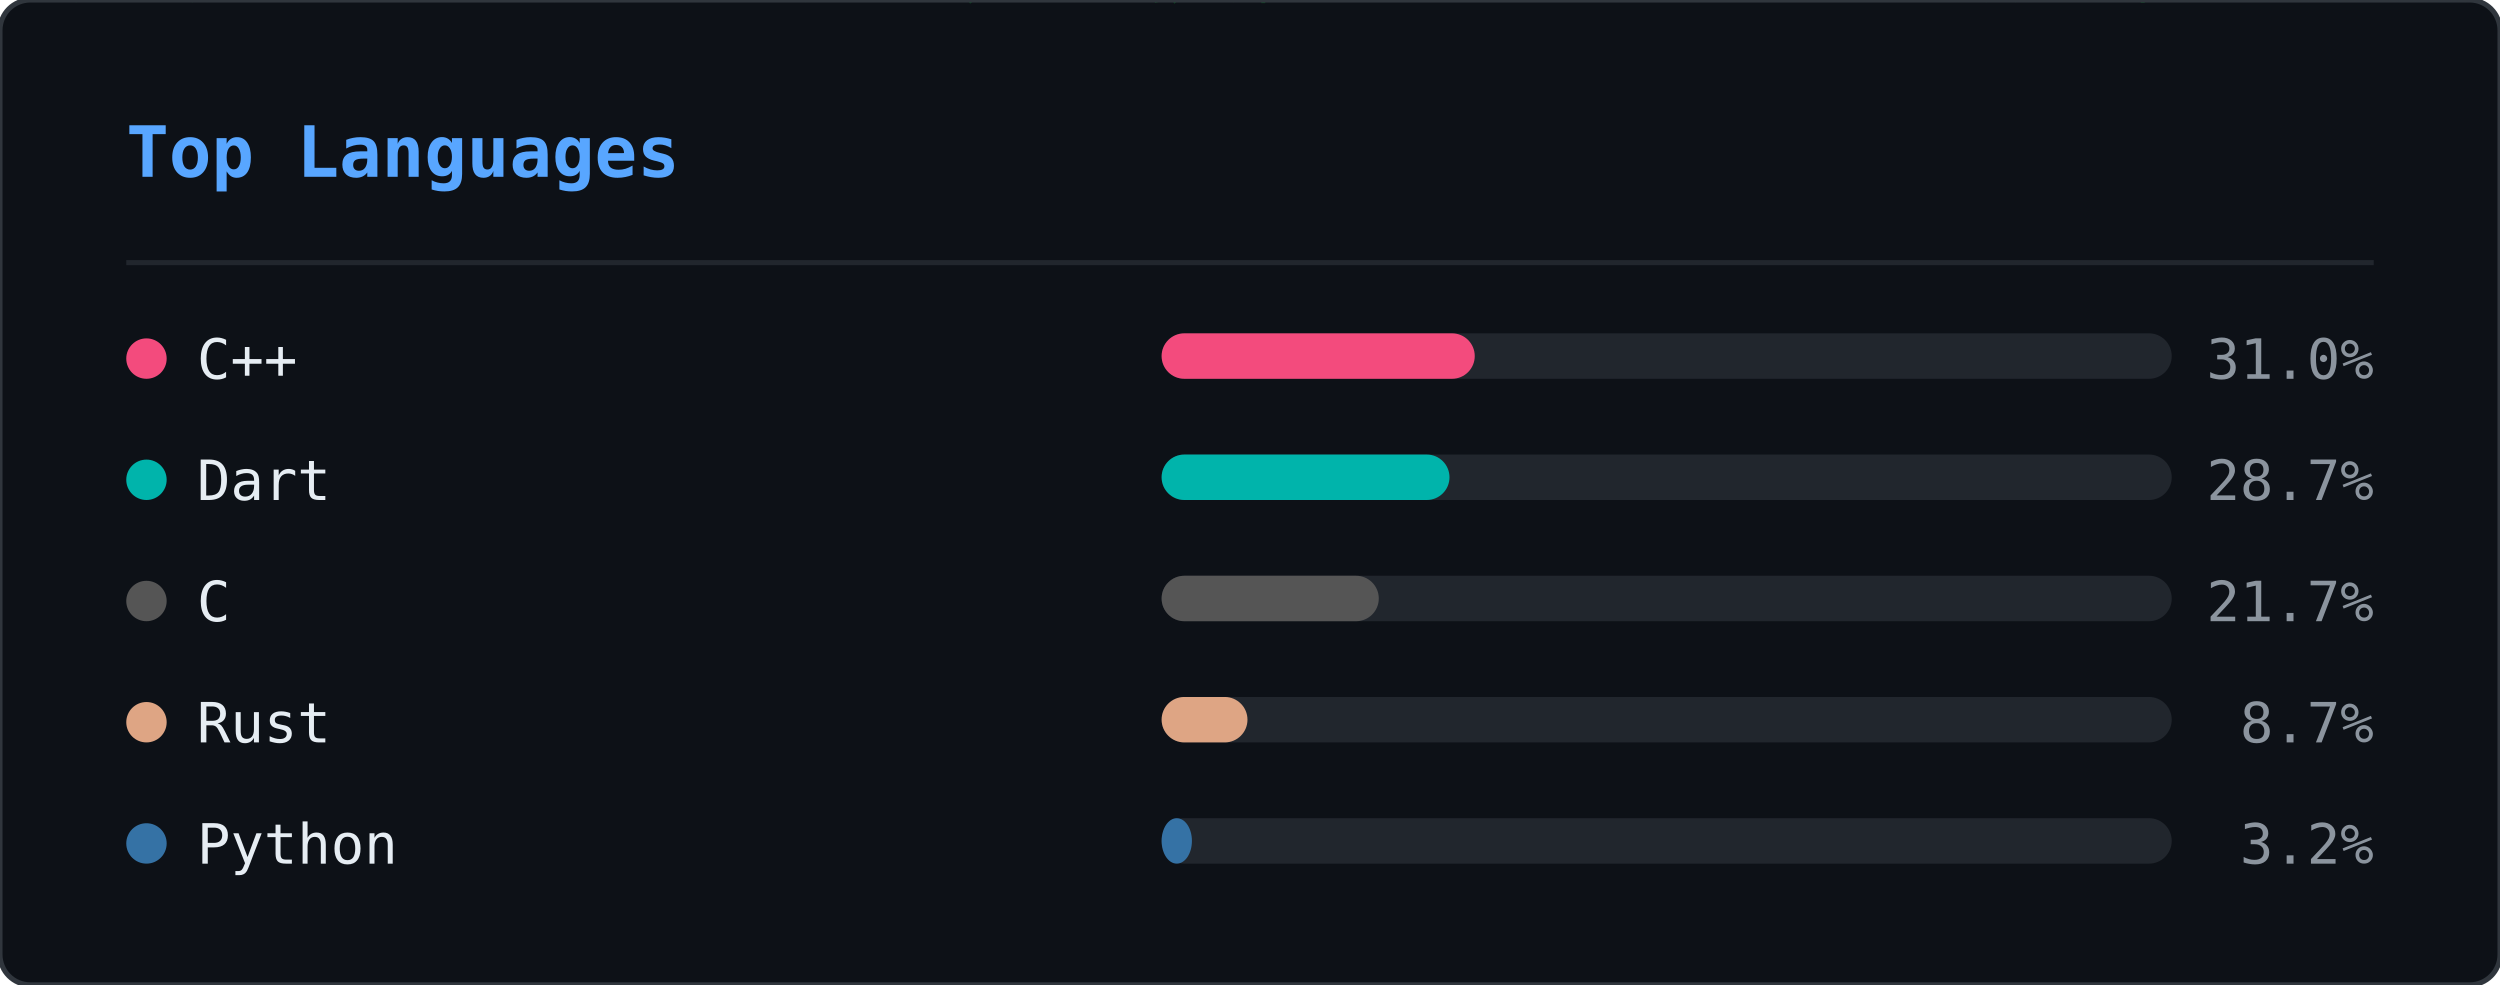
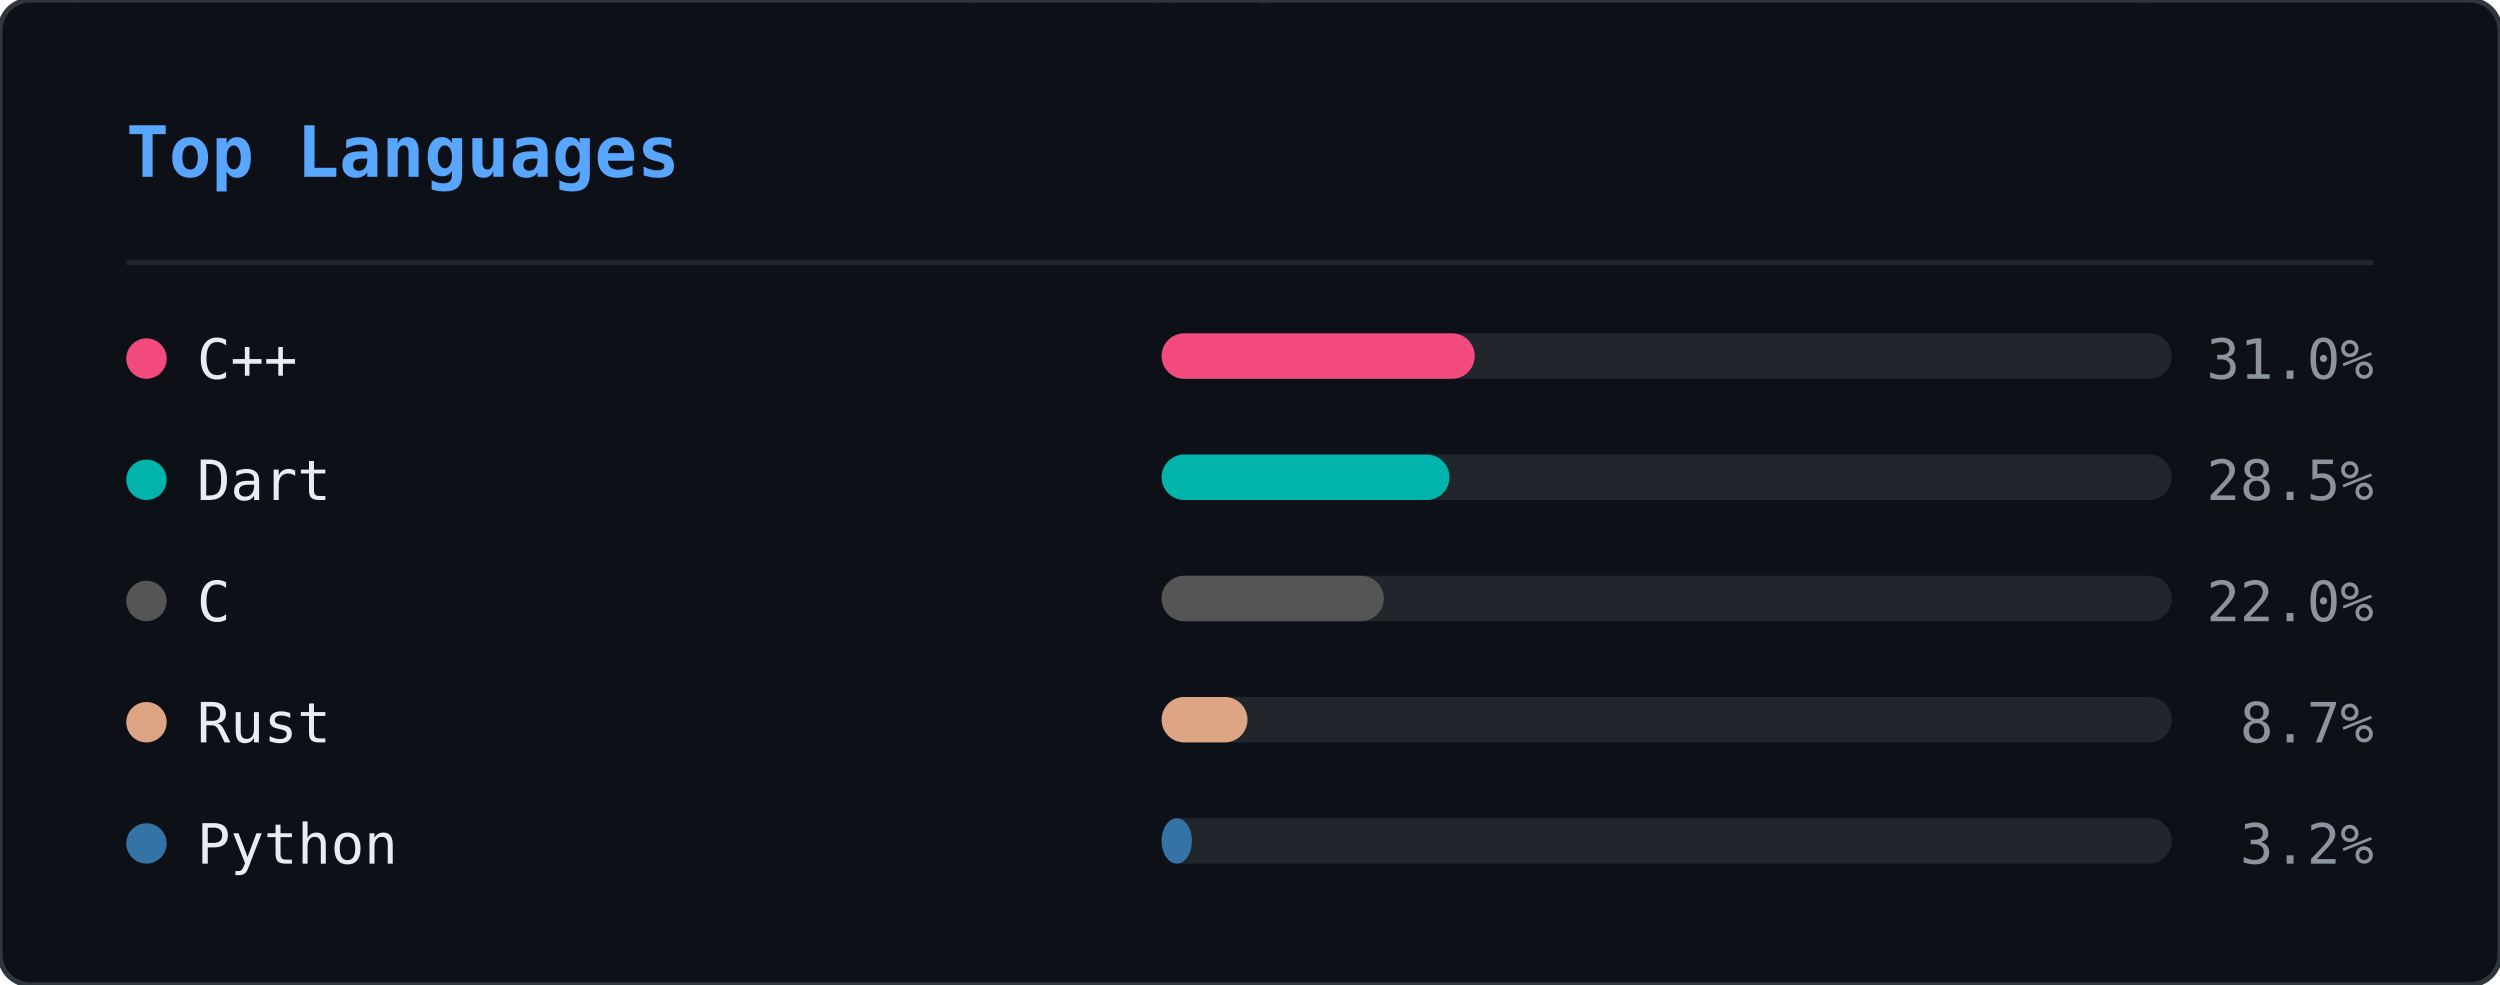
<svg xmlns="http://www.w3.org/2000/svg" width="495" height="195" viewBox="0 0 495 195">
  <defs>
    <clipPath id="ln-clip">
      <rect width="495" height="195" rx="6" />
    </clipPath>
  </defs>
  <rect width="495" height="195" rx="6" fill="#0d1117" />
  <g clip-path="url(#ln-clip)">
    <g opacity="0.22">
      <style>@keyframes ln0{from{transform:translateY(-88px)}to{transform:translateY(209px)}}@keyframes ln1{from{transform:translateY(-60px)}to{transform:translateY(209px)}}@keyframes ln2{from{transform:translateY(-88px)}to{transform:translateY(209px)}}@keyframes ln3{from{transform:translateY(-46px)}to{transform:translateY(209px)}}@keyframes ln4{from{transform:translateY(-46px)}to{transform:translateY(209px)}}@keyframes ln5{from{transform:translateY(-88px)}to{transform:translateY(209px)}}@keyframes ln6{from{transform:translateY(-60px)}to{transform:translateY(209px)}}@keyframes ln7{from{transform:translateY(-88px)}to{transform:translateY(209px)}}@keyframes ln8{from{transform:translateY(-60px)}to{transform:translateY(209px)}}@keyframes ln9{from{transform:translateY(-88px)}to{transform:translateY(209px)}}@keyframes ln10{from{transform:translateY(-60px)}to{transform:translateY(209px)}}@keyframes ln11{from{transform:translateY(-74px)}to{transform:translateY(209px)}}@keyframes ln12{from{transform:translateY(-46px)}to{transform:translateY(209px)}}@keyframes ln13{from{transform:translateY(-60px)}to{transform:translateY(209px)}}@keyframes ln14{from{transform:translateY(-46px)}to{transform:translateY(209px)}}@keyframes ln15{from{transform:translateY(-60px)}to{transform:translateY(209px)}}@keyframes ln16{from{transform:translateY(-46px)}to{transform:translateY(209px)}}@keyframes ln17{from{transform:translateY(-74px)}to{transform:translateY(209px)}}@keyframes ln18{from{transform:translateY(-88px)}to{transform:translateY(209px)}}@keyframes ln19{from{transform:translateY(-74px)}to{transform:translateY(209px)}}@keyframes ln20{from{transform:translateY(-74px)}to{transform:translateY(209px)}}@keyframes ln21{from{transform:translateY(-88px)}to{transform:translateY(209px)}}@keyframes ln22{from{transform:translateY(-60px)}to{transform:translateY(209px)}}@keyframes ln23{from{transform:translateY(-74px)}to{transform:translateY(209px)}}@keyframes ln24{from{transform:translateY(-46px)}to{transform:translateY(209px)}}@keyframes ln25{from{transform:translateY(-88px)}to{transform:translateY(209px)}}@keyframes ln26{from{transform:translateY(-46px)}to{transform:translateY(209px)}}@keyframes ln27{from{transform:translateY(-88px)}to{transform:translateY(209px)}}@keyframes ln28{from{transform:translateY(-46px)}to{transform:translateY(209px)}}@keyframes ln29{from{transform:translateY(-46px)}to{transform:translateY(209px)}}@keyframes ln30{from{transform:translateY(-88px)}to{transform:translateY(209px)}}@keyframes ln31{from{transform:translateY(-88px)}to{transform:translateY(209px)}}@keyframes ln32{from{transform:translateY(-46px)}to{transform:translateY(209px)}}@keyframes ln33{from{transform:translateY(-74px)}to{transform:translateY(209px)}}@keyframes ln34{from{transform:translateY(-46px)}to{transform:translateY(209px)}}@keyframes ln35{from{transform:translateY(-88px)}to{transform:translateY(209px)}}@keyframes ln36{from{transform:translateY(-46px)}to{transform:translateY(209px)}}@keyframes ln37{from{transform:translateY(-88px)}to{transform:translateY(209px)}}</style>
      <g style="animation:ln0 1.92s linear infinite;animation-delay:-0.55s">
        <text x="298" y="0" font-family="monospace" font-size="12" fill="#00ff41">8</text>
        <text x="298" y="-14" font-family="monospace" font-size="12" fill="#00ff41" opacity="0.86">ｼ</text>
        <text x="298" y="-28" font-family="monospace" font-size="12" fill="#00ff41" opacity="0.71">ﾁ</text>
        <text x="298" y="-42" font-family="monospace" font-size="12" fill="#00ff41" opacity="0.57">ﾜ</text>
        <text x="298" y="-56" font-family="monospace" font-size="12" fill="#00ff41" opacity="0.43">ﾏ</text>
        <text x="298" y="-70" font-family="monospace" font-size="12" fill="#00ff41" opacity="0.29">ｭ</text>
        <text x="298" y="-84" font-family="monospace" font-size="12" fill="#00ff41" opacity="0.14">ﾎ</text>
      </g>
      <g style="animation:ln1 2.21s linear infinite;animation-delay:-0.20s">
        <text x="124" y="0" font-family="monospace" font-size="12" fill="#00ff41">ﾐ</text>
        <text x="124" y="-14" font-family="monospace" font-size="12" fill="#00ff41" opacity="0.80">1</text>
        <text x="124" y="-28" font-family="monospace" font-size="12" fill="#00ff41" opacity="0.60">ﾏ</text>
        <text x="124" y="-42" font-family="monospace" font-size="12" fill="#00ff41" opacity="0.40">0</text>
        <text x="124" y="-56" font-family="monospace" font-size="12" fill="#00ff41" opacity="0.20">ﾖ</text>
      </g>
      <g style="animation:ln2 1.71s linear infinite;animation-delay:-0.07s">
        <text x="416" y="0" font-family="monospace" font-size="12" fill="#00ff41">ｽ</text>
        <text x="416" y="-14" font-family="monospace" font-size="12" fill="#00ff41" opacity="0.86">ﾎ</text>
        <text x="416" y="-28" font-family="monospace" font-size="12" fill="#00ff41" opacity="0.71">ﾒ</text>
        <text x="416" y="-42" font-family="monospace" font-size="12" fill="#00ff41" opacity="0.57">ｭ</text>
        <text x="416" y="-56" font-family="monospace" font-size="12" fill="#00ff41" opacity="0.43">ｿ</text>
        <text x="416" y="-70" font-family="monospace" font-size="12" fill="#00ff41" opacity="0.29">ﾋ</text>
        <text x="416" y="-84" font-family="monospace" font-size="12" fill="#00ff41" opacity="0.14">6</text>
      </g>
      <g style="animation:ln3 1.63s linear infinite;animation-delay:-1.08s">
        <text x="381" y="0" font-family="monospace" font-size="12" fill="#00ff41">6</text>
        <text x="381" y="-14" font-family="monospace" font-size="12" fill="#00ff41" opacity="0.75">ﾊ</text>
        <text x="381" y="-28" font-family="monospace" font-size="12" fill="#00ff41" opacity="0.50">ｿ</text>
        <text x="381" y="-42" font-family="monospace" font-size="12" fill="#00ff41" opacity="0.25">ﾙ</text>
      </g>
      <g style="animation:ln4 2.63s linear infinite;animation-delay:-2.44s">
        <text x="420" y="0" font-family="monospace" font-size="12" fill="#00ff41">ｮ</text>
        <text x="420" y="-14" font-family="monospace" font-size="12" fill="#00ff41" opacity="0.75">ｺ</text>
        <text x="420" y="-28" font-family="monospace" font-size="12" fill="#00ff41" opacity="0.50">1</text>
        <text x="420" y="-42" font-family="monospace" font-size="12" fill="#00ff41" opacity="0.25">ﾂ</text>
      </g>
      <g style="animation:ln5 3.00s linear infinite;animation-delay:-0.44s">
        <text x="486" y="0" font-family="monospace" font-size="12" fill="#00ff41">ｹ</text>
        <text x="486" y="-14" font-family="monospace" font-size="12" fill="#00ff41" opacity="0.86">ｺ</text>
        <text x="486" y="-28" font-family="monospace" font-size="12" fill="#00ff41" opacity="0.71">1</text>
        <text x="486" y="-42" font-family="monospace" font-size="12" fill="#00ff41" opacity="0.57">ﾗ</text>
        <text x="486" y="-56" font-family="monospace" font-size="12" fill="#00ff41" opacity="0.43">ｳ</text>
        <text x="486" y="-70" font-family="monospace" font-size="12" fill="#00ff41" opacity="0.29">ｨ</text>
        <text x="486" y="-84" font-family="monospace" font-size="12" fill="#00ff41" opacity="0.14">ｼ</text>
      </g>
      <g style="animation:ln6 2.16s linear infinite;animation-delay:-0.41s">
        <text x="67" y="0" font-family="monospace" font-size="12" fill="#00ff41">ﾚ</text>
        <text x="67" y="-14" font-family="monospace" font-size="12" fill="#00ff41" opacity="0.80">ｧ</text>
        <text x="67" y="-28" font-family="monospace" font-size="12" fill="#00ff41" opacity="0.60">ｴ</text>
        <text x="67" y="-42" font-family="monospace" font-size="12" fill="#00ff41" opacity="0.40">ﾓ</text>
        <text x="67" y="-56" font-family="monospace" font-size="12" fill="#00ff41" opacity="0.20">ﾆ</text>
      </g>
      <g style="animation:ln7 1.87s linear infinite;animation-delay:-1.37s">
        <text x="255" y="0" font-family="monospace" font-size="12" fill="#00ff41">ﾚ</text>
        <text x="255" y="-14" font-family="monospace" font-size="12" fill="#00ff41" opacity="0.86">ｩ</text>
        <text x="255" y="-28" font-family="monospace" font-size="12" fill="#00ff41" opacity="0.71">ｾ</text>
        <text x="255" y="-42" font-family="monospace" font-size="12" fill="#00ff41" opacity="0.57">ｲ</text>
        <text x="255" y="-56" font-family="monospace" font-size="12" fill="#00ff41" opacity="0.43">ﾖ</text>
        <text x="255" y="-70" font-family="monospace" font-size="12" fill="#00ff41" opacity="0.29">ﾊ</text>
        <text x="255" y="-84" font-family="monospace" font-size="12" fill="#00ff41" opacity="0.14">ｬ</text>
      </g>
      <g style="animation:ln8 2.84s linear infinite;animation-delay:-1.91s">
        <text x="47" y="0" font-family="monospace" font-size="12" fill="#00ff41">6</text>
        <text x="47" y="-14" font-family="monospace" font-size="12" fill="#00ff41" opacity="0.80">ｮ</text>
        <text x="47" y="-28" font-family="monospace" font-size="12" fill="#00ff41" opacity="0.60">ｦ</text>
        <text x="47" y="-42" font-family="monospace" font-size="12" fill="#00ff41" opacity="0.40">1</text>
        <text x="47" y="-56" font-family="monospace" font-size="12" fill="#00ff41" opacity="0.20">3</text>
      </g>
      <g style="animation:ln9 3.08s linear infinite;animation-delay:-0.39s">
        <text x="231" y="0" font-family="monospace" font-size="12" fill="#00ff41">ﾀ</text>
        <text x="231" y="-14" font-family="monospace" font-size="12" fill="#00ff41" opacity="0.86">ﾍ</text>
        <text x="231" y="-28" font-family="monospace" font-size="12" fill="#00ff41" opacity="0.71">ｼ</text>
        <text x="231" y="-42" font-family="monospace" font-size="12" fill="#00ff41" opacity="0.57">ｵ</text>
        <text x="231" y="-56" font-family="monospace" font-size="12" fill="#00ff41" opacity="0.43">ｲ</text>
        <text x="231" y="-70" font-family="monospace" font-size="12" fill="#00ff41" opacity="0.29">ﾇ</text>
        <text x="231" y="-84" font-family="monospace" font-size="12" fill="#00ff41" opacity="0.14">ｪ</text>
      </g>
      <g style="animation:ln10 1.63s linear infinite;animation-delay:-0.17s">
        <text x="247" y="0" font-family="monospace" font-size="12" fill="#00ff41">ｨ</text>
        <text x="247" y="-14" font-family="monospace" font-size="12" fill="#00ff41" opacity="0.80">ｹ</text>
        <text x="247" y="-28" font-family="monospace" font-size="12" fill="#00ff41" opacity="0.60">ｴ</text>
        <text x="247" y="-42" font-family="monospace" font-size="12" fill="#00ff41" opacity="0.40">ﾇ</text>
        <text x="247" y="-56" font-family="monospace" font-size="12" fill="#00ff41" opacity="0.20">ﾜ</text>
      </g>
      <g style="animation:ln11 1.73s linear infinite;animation-delay:-0.09s">
        <text x="93" y="0" font-family="monospace" font-size="12" fill="#00ff41">ｴ</text>
        <text x="93" y="-14" font-family="monospace" font-size="12" fill="#00ff41" opacity="0.83">ｽ</text>
        <text x="93" y="-28" font-family="monospace" font-size="12" fill="#00ff41" opacity="0.67">1</text>
        <text x="93" y="-42" font-family="monospace" font-size="12" fill="#00ff41" opacity="0.50">ｴ</text>
        <text x="93" y="-56" font-family="monospace" font-size="12" fill="#00ff41" opacity="0.33">ｿ</text>
        <text x="93" y="-70" font-family="monospace" font-size="12" fill="#00ff41" opacity="0.17">ﾐ</text>
      </g>
      <g style="animation:ln12 1.75s linear infinite;animation-delay:-1.15s">
        <text x="316" y="0" font-family="monospace" font-size="12" fill="#00ff41">ﾒ</text>
        <text x="316" y="-14" font-family="monospace" font-size="12" fill="#00ff41" opacity="0.75">ﾒ</text>
        <text x="316" y="-28" font-family="monospace" font-size="12" fill="#00ff41" opacity="0.50">ｽ</text>
        <text x="316" y="-42" font-family="monospace" font-size="12" fill="#00ff41" opacity="0.25">ﾖ</text>
      </g>
      <g style="animation:ln13 2.67s linear infinite;animation-delay:-1.76s">
        <text x="242" y="0" font-family="monospace" font-size="12" fill="#00ff41">ｳ</text>
        <text x="242" y="-14" font-family="monospace" font-size="12" fill="#00ff41" opacity="0.80">ﾋ</text>
        <text x="242" y="-28" font-family="monospace" font-size="12" fill="#00ff41" opacity="0.60">ﾃ</text>
        <text x="242" y="-42" font-family="monospace" font-size="12" fill="#00ff41" opacity="0.40">ﾏ</text>
        <text x="242" y="-56" font-family="monospace" font-size="12" fill="#00ff41" opacity="0.20">8</text>
      </g>
      <g style="animation:ln14 1.82s linear infinite;animation-delay:-0.57s">
        <text x="141" y="0" font-family="monospace" font-size="12" fill="#00ff41">ｿ</text>
        <text x="141" y="-14" font-family="monospace" font-size="12" fill="#00ff41" opacity="0.75">ｾ</text>
        <text x="141" y="-28" font-family="monospace" font-size="12" fill="#00ff41" opacity="0.50">ｶ</text>
        <text x="141" y="-42" font-family="monospace" font-size="12" fill="#00ff41" opacity="0.25">ｾ</text>
      </g>
      <g style="animation:ln15 1.77s linear infinite;animation-delay:-0.92s">
        <text x="146" y="0" font-family="monospace" font-size="12" fill="#00ff41">6</text>
        <text x="146" y="-14" font-family="monospace" font-size="12" fill="#00ff41" opacity="0.80">ﾕ</text>
        <text x="146" y="-28" font-family="monospace" font-size="12" fill="#00ff41" opacity="0.60">ﾕ</text>
        <text x="146" y="-42" font-family="monospace" font-size="12" fill="#00ff41" opacity="0.40">ｳ</text>
        <text x="146" y="-56" font-family="monospace" font-size="12" fill="#00ff41" opacity="0.20">8</text>
      </g>
      <g style="animation:ln16 3.13s linear infinite;animation-delay:-1.71s">
        <text x="108" y="0" font-family="monospace" font-size="12" fill="#00ff41">ﾅ</text>
        <text x="108" y="-14" font-family="monospace" font-size="12" fill="#00ff41" opacity="0.75">ﾖ</text>
        <text x="108" y="-28" font-family="monospace" font-size="12" fill="#00ff41" opacity="0.50">ﾊ</text>
        <text x="108" y="-42" font-family="monospace" font-size="12" fill="#00ff41" opacity="0.25">ｷ</text>
      </g>
      <g style="animation:ln17 2.68s linear infinite;animation-delay:-0.16s">
        <text x="327" y="0" font-family="monospace" font-size="12" fill="#00ff41">6</text>
        <text x="327" y="-14" font-family="monospace" font-size="12" fill="#00ff41" opacity="0.83">ﾕ</text>
        <text x="327" y="-28" font-family="monospace" font-size="12" fill="#00ff41" opacity="0.67">6</text>
        <text x="327" y="-42" font-family="monospace" font-size="12" fill="#00ff41" opacity="0.50">1</text>
        <text x="327" y="-56" font-family="monospace" font-size="12" fill="#00ff41" opacity="0.33">9</text>
        <text x="327" y="-70" font-family="monospace" font-size="12" fill="#00ff41" opacity="0.17">ｩ</text>
      </g>
      <g style="animation:ln18 3.20s linear infinite;animation-delay:-2.67s">
        <text x="32" y="0" font-family="monospace" font-size="12" fill="#00ff41">9</text>
        <text x="32" y="-14" font-family="monospace" font-size="12" fill="#00ff41" opacity="0.86">3</text>
        <text x="32" y="-28" font-family="monospace" font-size="12" fill="#00ff41" opacity="0.71">ｦ</text>
        <text x="32" y="-42" font-family="monospace" font-size="12" fill="#00ff41" opacity="0.57">ｶ</text>
        <text x="32" y="-56" font-family="monospace" font-size="12" fill="#00ff41" opacity="0.43">ﾛ</text>
        <text x="32" y="-70" font-family="monospace" font-size="12" fill="#00ff41" opacity="0.29">1</text>
        <text x="32" y="-84" font-family="monospace" font-size="12" fill="#00ff41" opacity="0.14">7</text>
      </g>
      <g style="animation:ln19 2.25s linear infinite;animation-delay:-1.73s">
        <text x="478" y="0" font-family="monospace" font-size="12" fill="#00ff41">ｭ</text>
        <text x="478" y="-14" font-family="monospace" font-size="12" fill="#00ff41" opacity="0.83">4</text>
        <text x="478" y="-28" font-family="monospace" font-size="12" fill="#00ff41" opacity="0.67">ﾍ</text>
        <text x="478" y="-42" font-family="monospace" font-size="12" fill="#00ff41" opacity="0.50">4</text>
        <text x="478" y="-56" font-family="monospace" font-size="12" fill="#00ff41" opacity="0.33">7</text>
        <text x="478" y="-70" font-family="monospace" font-size="12" fill="#00ff41" opacity="0.17">ｩ</text>
      </g>
      <g style="animation:ln20 2.48s linear infinite;animation-delay:-1.57s">
        <text x="211" y="0" font-family="monospace" font-size="12" fill="#00ff41">ﾂ</text>
        <text x="211" y="-14" font-family="monospace" font-size="12" fill="#00ff41" opacity="0.83">ﾋ</text>
        <text x="211" y="-28" font-family="monospace" font-size="12" fill="#00ff41" opacity="0.67">ｪ</text>
        <text x="211" y="-42" font-family="monospace" font-size="12" fill="#00ff41" opacity="0.50">ｮ</text>
        <text x="211" y="-56" font-family="monospace" font-size="12" fill="#00ff41" opacity="0.33">ﾓ</text>
        <text x="211" y="-70" font-family="monospace" font-size="12" fill="#00ff41" opacity="0.17">3</text>
      </g>
      <g style="animation:ln21 2.16s linear infinite;animation-delay:-1.63s">
        <text x="213" y="0" font-family="monospace" font-size="12" fill="#00ff41">ｾ</text>
        <text x="213" y="-14" font-family="monospace" font-size="12" fill="#00ff41" opacity="0.86">ﾕ</text>
        <text x="213" y="-28" font-family="monospace" font-size="12" fill="#00ff41" opacity="0.71">ｩ</text>
        <text x="213" y="-42" font-family="monospace" font-size="12" fill="#00ff41" opacity="0.57">3</text>
        <text x="213" y="-56" font-family="monospace" font-size="12" fill="#00ff41" opacity="0.43">ｽ</text>
        <text x="213" y="-70" font-family="monospace" font-size="12" fill="#00ff41" opacity="0.29">ﾄ</text>
        <text x="213" y="-84" font-family="monospace" font-size="12" fill="#00ff41" opacity="0.14">ﾔ</text>
      </g>
      <g style="animation:ln22 3.05s linear infinite;animation-delay:-2.67s">
        <text x="35" y="0" font-family="monospace" font-size="12" fill="#00ff41">ｷ</text>
        <text x="35" y="-14" font-family="monospace" font-size="12" fill="#00ff41" opacity="0.80">ﾆ</text>
        <text x="35" y="-28" font-family="monospace" font-size="12" fill="#00ff41" opacity="0.60">ｷ</text>
        <text x="35" y="-42" font-family="monospace" font-size="12" fill="#00ff41" opacity="0.40">ｮ</text>
        <text x="35" y="-56" font-family="monospace" font-size="12" fill="#00ff41" opacity="0.20">ﾚ</text>
      </g>
      <g style="animation:ln23 2.84s linear infinite;animation-delay:-2.45s">
        <text x="279" y="0" font-family="monospace" font-size="12" fill="#00ff41">ﾉ</text>
        <text x="279" y="-14" font-family="monospace" font-size="12" fill="#00ff41" opacity="0.83">9</text>
        <text x="279" y="-28" font-family="monospace" font-size="12" fill="#00ff41" opacity="0.67">ｻ</text>
        <text x="279" y="-42" font-family="monospace" font-size="12" fill="#00ff41" opacity="0.50">0</text>
        <text x="279" y="-56" font-family="monospace" font-size="12" fill="#00ff41" opacity="0.33">ｺ</text>
        <text x="279" y="-70" font-family="monospace" font-size="12" fill="#00ff41" opacity="0.17">ｻ</text>
      </g>
      <g style="animation:ln24 3.12s linear infinite;animation-delay:-2.03s">
        <text x="12" y="0" font-family="monospace" font-size="12" fill="#00ff41">ｷ</text>
        <text x="12" y="-14" font-family="monospace" font-size="12" fill="#00ff41" opacity="0.75">1</text>
        <text x="12" y="-28" font-family="monospace" font-size="12" fill="#00ff41" opacity="0.50">ﾘ</text>
        <text x="12" y="-42" font-family="monospace" font-size="12" fill="#00ff41" opacity="0.25">ﾛ</text>
      </g>
      <g style="animation:ln25 1.90s linear infinite;animation-delay:-1.89s">
        <text x="397" y="0" font-family="monospace" font-size="12" fill="#00ff41">ｹ</text>
        <text x="397" y="-14" font-family="monospace" font-size="12" fill="#00ff41" opacity="0.86">ﾏ</text>
        <text x="397" y="-28" font-family="monospace" font-size="12" fill="#00ff41" opacity="0.71">ﾊ</text>
        <text x="397" y="-42" font-family="monospace" font-size="12" fill="#00ff41" opacity="0.57">ﾇ</text>
        <text x="397" y="-56" font-family="monospace" font-size="12" fill="#00ff41" opacity="0.43">ｵ</text>
        <text x="397" y="-70" font-family="monospace" font-size="12" fill="#00ff41" opacity="0.29">ﾘ</text>
        <text x="397" y="-84" font-family="monospace" font-size="12" fill="#00ff41" opacity="0.14">ｸ</text>
      </g>
      <g style="animation:ln26 3.18s linear infinite;animation-delay:-2.34s">
        <text x="391" y="0" font-family="monospace" font-size="12" fill="#00ff41">ｳ</text>
        <text x="391" y="-14" font-family="monospace" font-size="12" fill="#00ff41" opacity="0.75">ﾚ</text>
        <text x="391" y="-28" font-family="monospace" font-size="12" fill="#00ff41" opacity="0.50">ﾍ</text>
        <text x="391" y="-42" font-family="monospace" font-size="12" fill="#00ff41" opacity="0.25">ｸ</text>
      </g>
      <g style="animation:ln27 1.74s linear infinite;animation-delay:-1.68s">
        <text x="84" y="0" font-family="monospace" font-size="12" fill="#00ff41">7</text>
        <text x="84" y="-14" font-family="monospace" font-size="12" fill="#00ff41" opacity="0.86">ｪ</text>
        <text x="84" y="-28" font-family="monospace" font-size="12" fill="#00ff41" opacity="0.71">ｯ</text>
        <text x="84" y="-42" font-family="monospace" font-size="12" fill="#00ff41" opacity="0.57">3</text>
        <text x="84" y="-56" font-family="monospace" font-size="12" fill="#00ff41" opacity="0.43">0</text>
        <text x="84" y="-70" font-family="monospace" font-size="12" fill="#00ff41" opacity="0.29">ﾂ</text>
        <text x="84" y="-84" font-family="monospace" font-size="12" fill="#00ff41" opacity="0.14">ﾙ</text>
      </g>
      <g style="animation:ln28 2.78s linear infinite;animation-delay:-1.12s">
        <text x="190" y="0" font-family="monospace" font-size="12" fill="#00ff41">ｯ</text>
        <text x="190" y="-14" font-family="monospace" font-size="12" fill="#00ff41" opacity="0.75">ﾍ</text>
        <text x="190" y="-28" font-family="monospace" font-size="12" fill="#00ff41" opacity="0.50">ｨ</text>
        <text x="190" y="-42" font-family="monospace" font-size="12" fill="#00ff41" opacity="0.25">ﾉ</text>
      </g>
      <g style="animation:ln29 3.01s linear infinite;animation-delay:-2.77s">
        <text x="117" y="0" font-family="monospace" font-size="12" fill="#00ff41">ﾓ</text>
        <text x="117" y="-14" font-family="monospace" font-size="12" fill="#00ff41" opacity="0.75">ﾁ</text>
        <text x="117" y="-28" font-family="monospace" font-size="12" fill="#00ff41" opacity="0.50">ﾋ</text>
        <text x="117" y="-42" font-family="monospace" font-size="12" fill="#00ff41" opacity="0.25">ﾓ</text>
      </g>
      <g style="animation:ln30 2.29s linear infinite;animation-delay:-0.21s">
        <text x="248" y="0" font-family="monospace" font-size="12" fill="#00ff41">ﾃ</text>
        <text x="248" y="-14" font-family="monospace" font-size="12" fill="#00ff41" opacity="0.86">ｿ</text>
        <text x="248" y="-28" font-family="monospace" font-size="12" fill="#00ff41" opacity="0.71">3</text>
        <text x="248" y="-42" font-family="monospace" font-size="12" fill="#00ff41" opacity="0.57">ﾁ</text>
        <text x="248" y="-56" font-family="monospace" font-size="12" fill="#00ff41" opacity="0.43">ﾄ</text>
        <text x="248" y="-70" font-family="monospace" font-size="12" fill="#00ff41" opacity="0.29">ｱ</text>
        <text x="248" y="-84" font-family="monospace" font-size="12" fill="#00ff41" opacity="0.14">0</text>
      </g>
      <g style="animation:ln31 2.87s linear infinite;animation-delay:-0.12s">
        <text x="153" y="0" font-family="monospace" font-size="12" fill="#00ff41">1</text>
        <text x="153" y="-14" font-family="monospace" font-size="12" fill="#00ff41" opacity="0.86">ｧ</text>
        <text x="153" y="-28" font-family="monospace" font-size="12" fill="#00ff41" opacity="0.71">ﾋ</text>
        <text x="153" y="-42" font-family="monospace" font-size="12" fill="#00ff41" opacity="0.57">ｬ</text>
        <text x="153" y="-56" font-family="monospace" font-size="12" fill="#00ff41" opacity="0.43">ﾛ</text>
        <text x="153" y="-70" font-family="monospace" font-size="12" fill="#00ff41" opacity="0.29">ｹ</text>
        <text x="153" y="-84" font-family="monospace" font-size="12" fill="#00ff41" opacity="0.14">ﾗ</text>
      </g>
      <g style="animation:ln32 2.21s linear infinite;animation-delay:-2.03s">
        <text x="51" y="0" font-family="monospace" font-size="12" fill="#00ff41">8</text>
        <text x="51" y="-14" font-family="monospace" font-size="12" fill="#00ff41" opacity="0.75">ﾊ</text>
        <text x="51" y="-28" font-family="monospace" font-size="12" fill="#00ff41" opacity="0.50">8</text>
        <text x="51" y="-42" font-family="monospace" font-size="12" fill="#00ff41" opacity="0.25">ｨ</text>
      </g>
      <g style="animation:ln33 2.61s linear infinite;animation-delay:-1.81s">
        <text x="226" y="0" font-family="monospace" font-size="12" fill="#00ff41">ｬ</text>
        <text x="226" y="-14" font-family="monospace" font-size="12" fill="#00ff41" opacity="0.83">ﾉ</text>
        <text x="226" y="-28" font-family="monospace" font-size="12" fill="#00ff41" opacity="0.67">ｸ</text>
        <text x="226" y="-42" font-family="monospace" font-size="12" fill="#00ff41" opacity="0.50">ﾉ</text>
        <text x="226" y="-56" font-family="monospace" font-size="12" fill="#00ff41" opacity="0.33">ｳ</text>
        <text x="226" y="-70" font-family="monospace" font-size="12" fill="#00ff41" opacity="0.17">6</text>
      </g>
      <g style="animation:ln34 2.47s linear infinite;animation-delay:-0.67s">
        <text x="39" y="0" font-family="monospace" font-size="12" fill="#00ff41">ﾌ</text>
        <text x="39" y="-14" font-family="monospace" font-size="12" fill="#00ff41" opacity="0.75">8</text>
        <text x="39" y="-28" font-family="monospace" font-size="12" fill="#00ff41" opacity="0.50">ｫ</text>
        <text x="39" y="-42" font-family="monospace" font-size="12" fill="#00ff41" opacity="0.25">ｵ</text>
      </g>
      <g style="animation:ln35 2.77s linear infinite;animation-delay:-1.10s">
        <text x="250" y="0" font-family="monospace" font-size="12" fill="#00ff41">ｪ</text>
        <text x="250" y="-14" font-family="monospace" font-size="12" fill="#00ff41" opacity="0.86">ｩ</text>
        <text x="250" y="-28" font-family="monospace" font-size="12" fill="#00ff41" opacity="0.71">ﾒ</text>
        <text x="250" y="-42" font-family="monospace" font-size="12" fill="#00ff41" opacity="0.57">ﾛ</text>
        <text x="250" y="-56" font-family="monospace" font-size="12" fill="#00ff41" opacity="0.43">ﾇ</text>
        <text x="250" y="-70" font-family="monospace" font-size="12" fill="#00ff41" opacity="0.29">1</text>
        <text x="250" y="-84" font-family="monospace" font-size="12" fill="#00ff41" opacity="0.14">2</text>
      </g>
      <g style="animation:ln36 1.88s linear infinite;animation-delay:-1.54s">
        <text x="157" y="0" font-family="monospace" font-size="12" fill="#00ff41">ﾘ</text>
        <text x="157" y="-14" font-family="monospace" font-size="12" fill="#00ff41" opacity="0.75">1</text>
        <text x="157" y="-28" font-family="monospace" font-size="12" fill="#00ff41" opacity="0.50">ﾒ</text>
        <text x="157" y="-42" font-family="monospace" font-size="12" fill="#00ff41" opacity="0.25">ｲ</text>
      </g>
      <g style="animation:ln37 2.32s linear infinite;animation-delay:-2.25s">
        <text x="57" y="0" font-family="monospace" font-size="12" fill="#00ff41">0</text>
        <text x="57" y="-14" font-family="monospace" font-size="12" fill="#00ff41" opacity="0.86">ﾋ</text>
        <text x="57" y="-28" font-family="monospace" font-size="12" fill="#00ff41" opacity="0.71">ｿ</text>
        <text x="57" y="-42" font-family="monospace" font-size="12" fill="#00ff41" opacity="0.57">7</text>
        <text x="57" y="-56" font-family="monospace" font-size="12" fill="#00ff41" opacity="0.43">ﾏ</text>
        <text x="57" y="-70" font-family="monospace" font-size="12" fill="#00ff41" opacity="0.29">ﾇ</text>
        <text x="57" y="-84" font-family="monospace" font-size="12" fill="#00ff41" opacity="0.14">ｬ</text>
      </g>
    </g>
  </g>
  <rect width="495" height="195" rx="6" fill="none" stroke="#30363d" stroke-width="1" />
  <text x="25" y="35" font-family="monospace" font-size="14" font-weight="600" fill="#58a6ff">Top Languages</text>
  <line x1="25" y1="52" x2="470" y2="52" stroke="#21262d" stroke-width="1" />
  <circle cx="29" cy="71" r="4" fill="#f34b7d" />
  <text x="39" y="75" font-family="monospace" font-size="11" fill="#e6edf3">C++</text>
  <rect x="230" y="66" width="200" height="9" rx="4.5" fill="#21262d" />
  <rect x="230" y="66" width="62" height="9" rx="4.5" fill="#f34b7d" />
  <text x="470" y="75" text-anchor="end" font-family="monospace" font-size="11" fill="#8b949e">31.0%</text>
  <circle cx="29" cy="95" r="4" fill="#00B4AB" />
  <text x="39" y="99" font-family="monospace" font-size="11" fill="#e6edf3">Dart</text>
  <rect x="230" y="90" width="200" height="9" rx="4.5" fill="#21262d" />
  <rect x="230" y="90" width="57" height="9" rx="4.5" fill="#00B4AB" />
-   <text x="470" y="99" text-anchor="end" font-family="monospace" font-size="11" fill="#8b949e">28.7%</text>
+   <text x="470" y="99" text-anchor="end" font-family="monospace" font-size="11" fill="#8b949e">28.5%</text>
  <circle cx="29" cy="119" r="4" fill="#555555" />
  <text x="39" y="123" font-family="monospace" font-size="11" fill="#e6edf3">C</text>
  <rect x="230" y="114" width="200" height="9" rx="4.5" fill="#21262d" />
-   <rect x="230" y="114" width="43" height="9" rx="4.5" fill="#555555" />
-   <text x="470" y="123" text-anchor="end" font-family="monospace" font-size="11" fill="#8b949e">21.7%</text>
+   <rect x="230" y="114" width="44" height="9" rx="4.5" fill="#555555" />
+   <text x="470" y="123" text-anchor="end" font-family="monospace" font-size="11" fill="#8b949e">22.0%</text>
  <circle cx="29" cy="143" r="4" fill="#dea584" />
  <text x="39" y="147" font-family="monospace" font-size="11" fill="#e6edf3">Rust</text>
  <rect x="230" y="138" width="200" height="9" rx="4.5" fill="#21262d" />
  <rect x="230" y="138" width="17" height="9" rx="4.5" fill="#dea584" />
  <text x="470" y="147" text-anchor="end" font-family="monospace" font-size="11" fill="#8b949e">8.7%</text>
  <circle cx="29" cy="167" r="4" fill="#3572A5" />
  <text x="39" y="171" font-family="monospace" font-size="11" fill="#e6edf3">Python</text>
  <rect x="230" y="162" width="200" height="9" rx="4.5" fill="#21262d" />
  <rect x="230" y="162" width="6" height="9" rx="4.5" fill="#3572A5" />
  <text x="470" y="171" text-anchor="end" font-family="monospace" font-size="11" fill="#8b949e">3.2%</text>
</svg>
